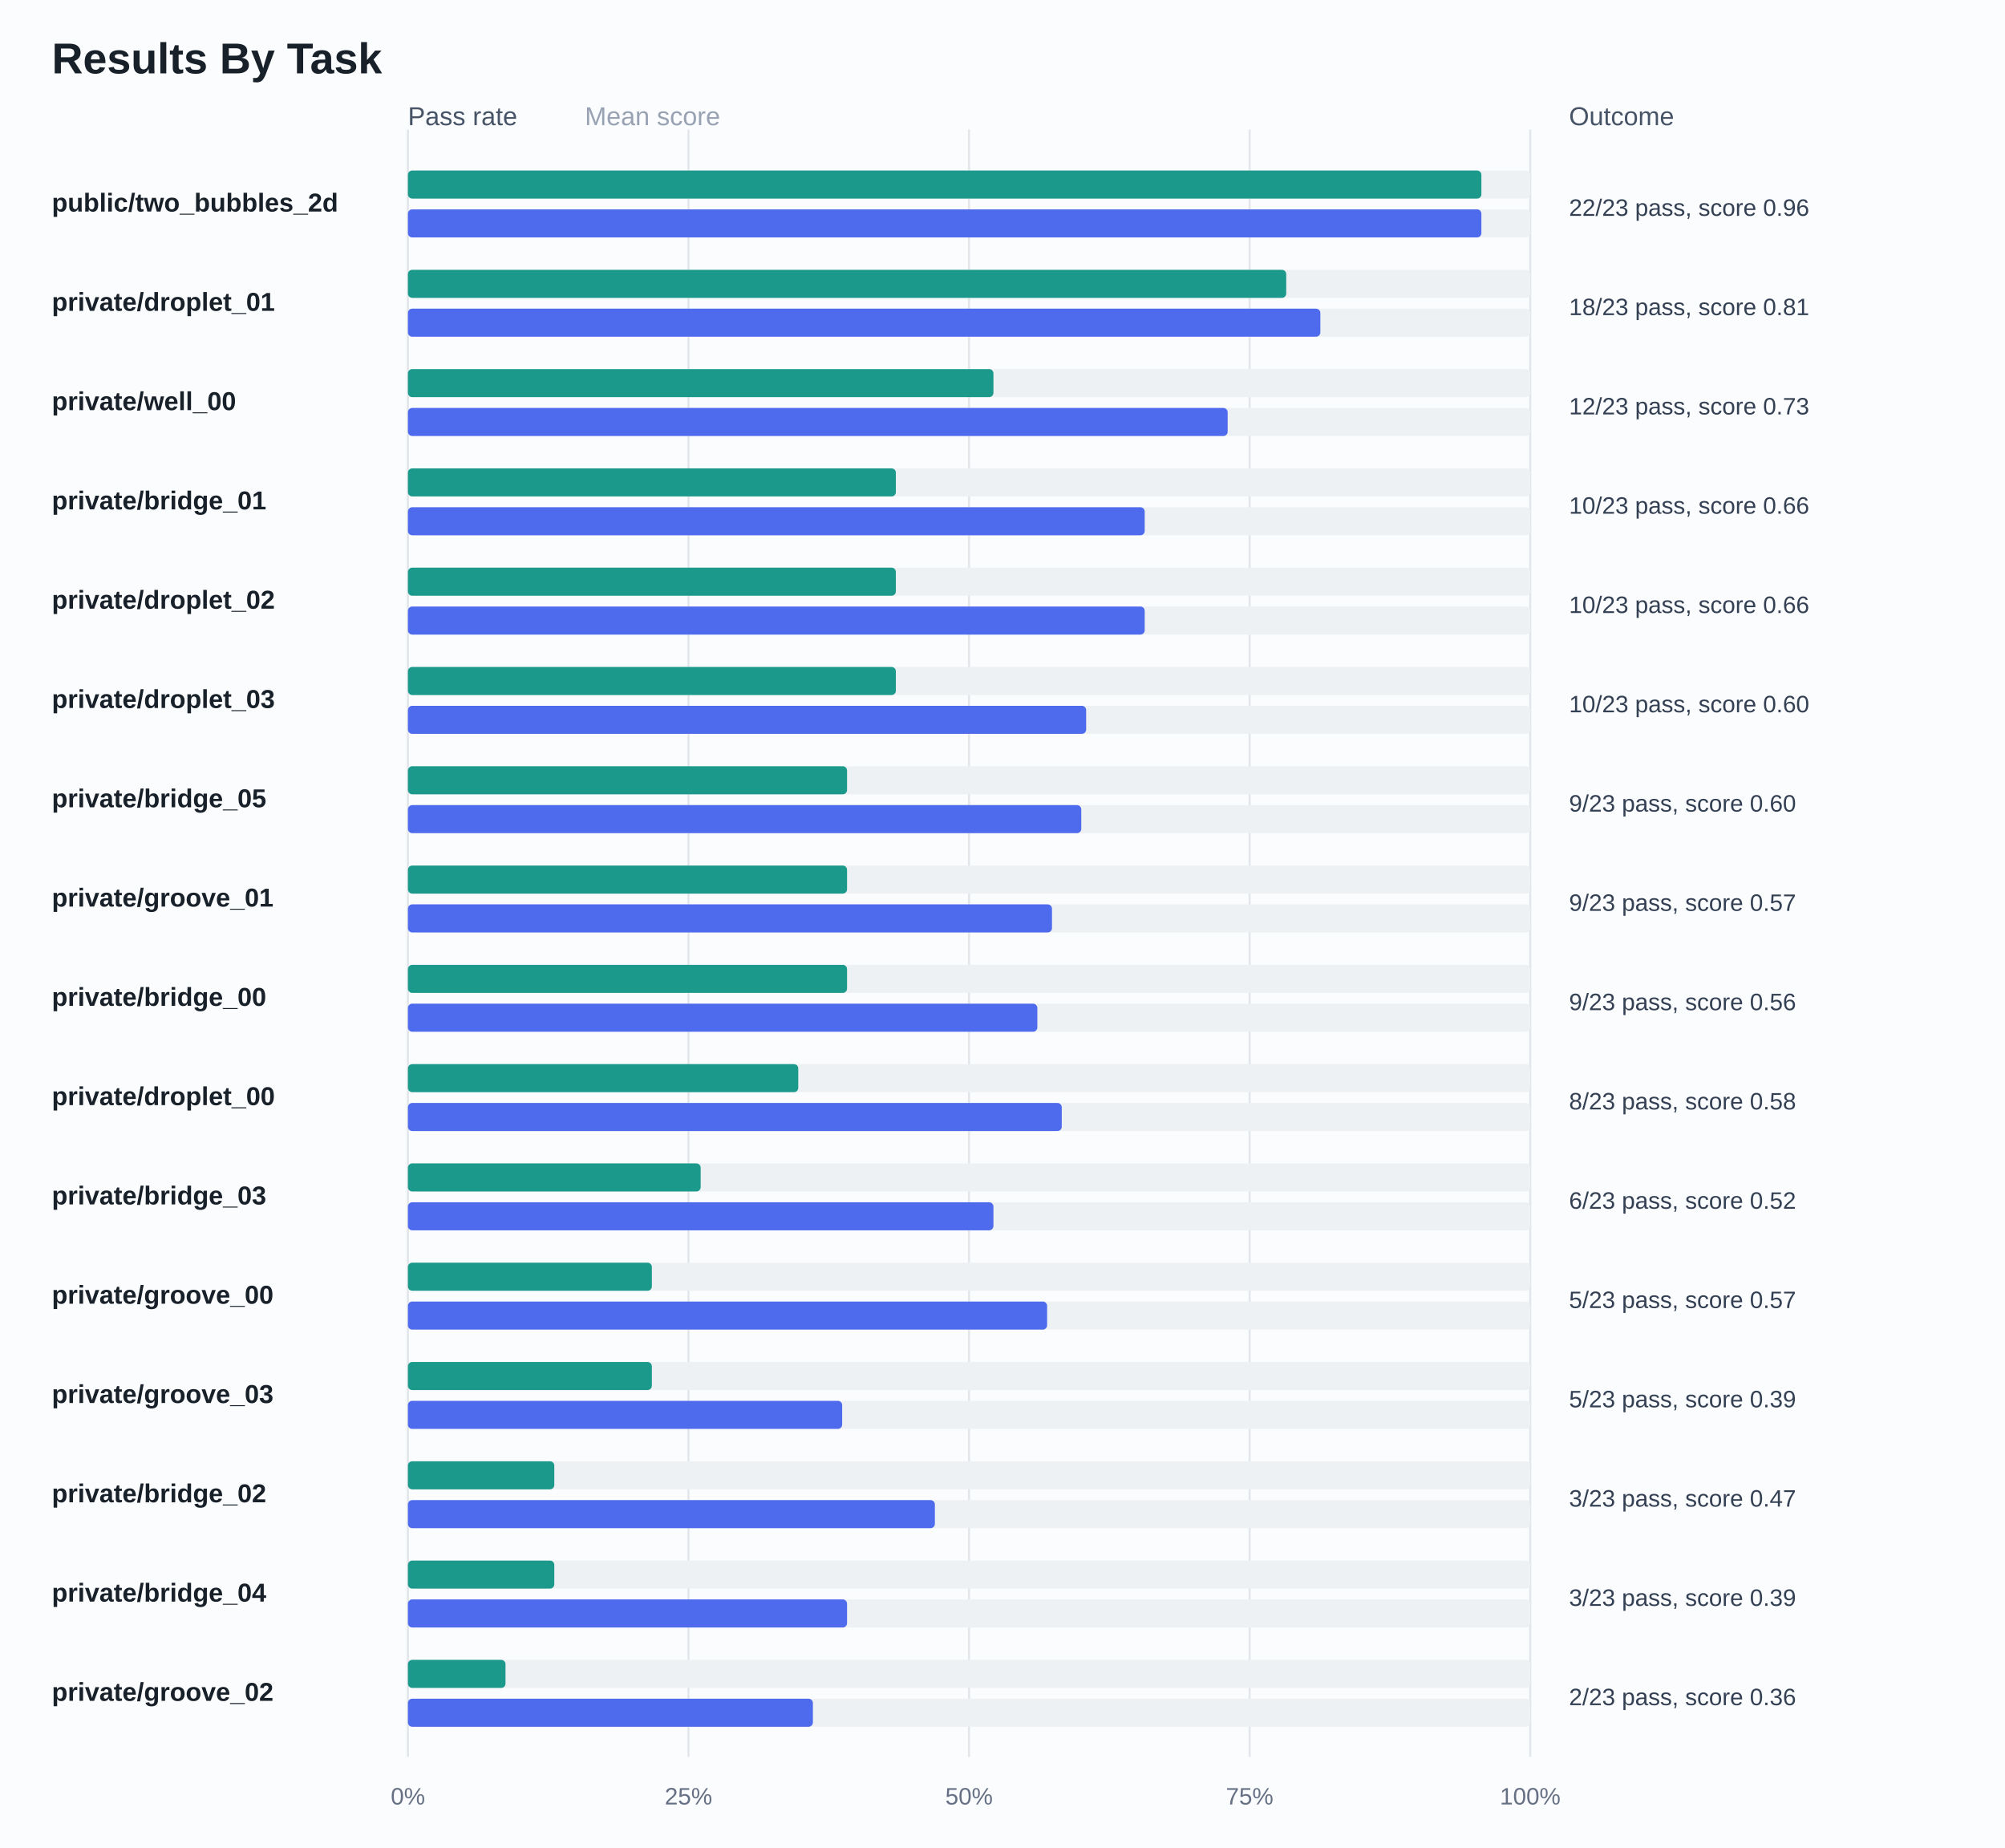
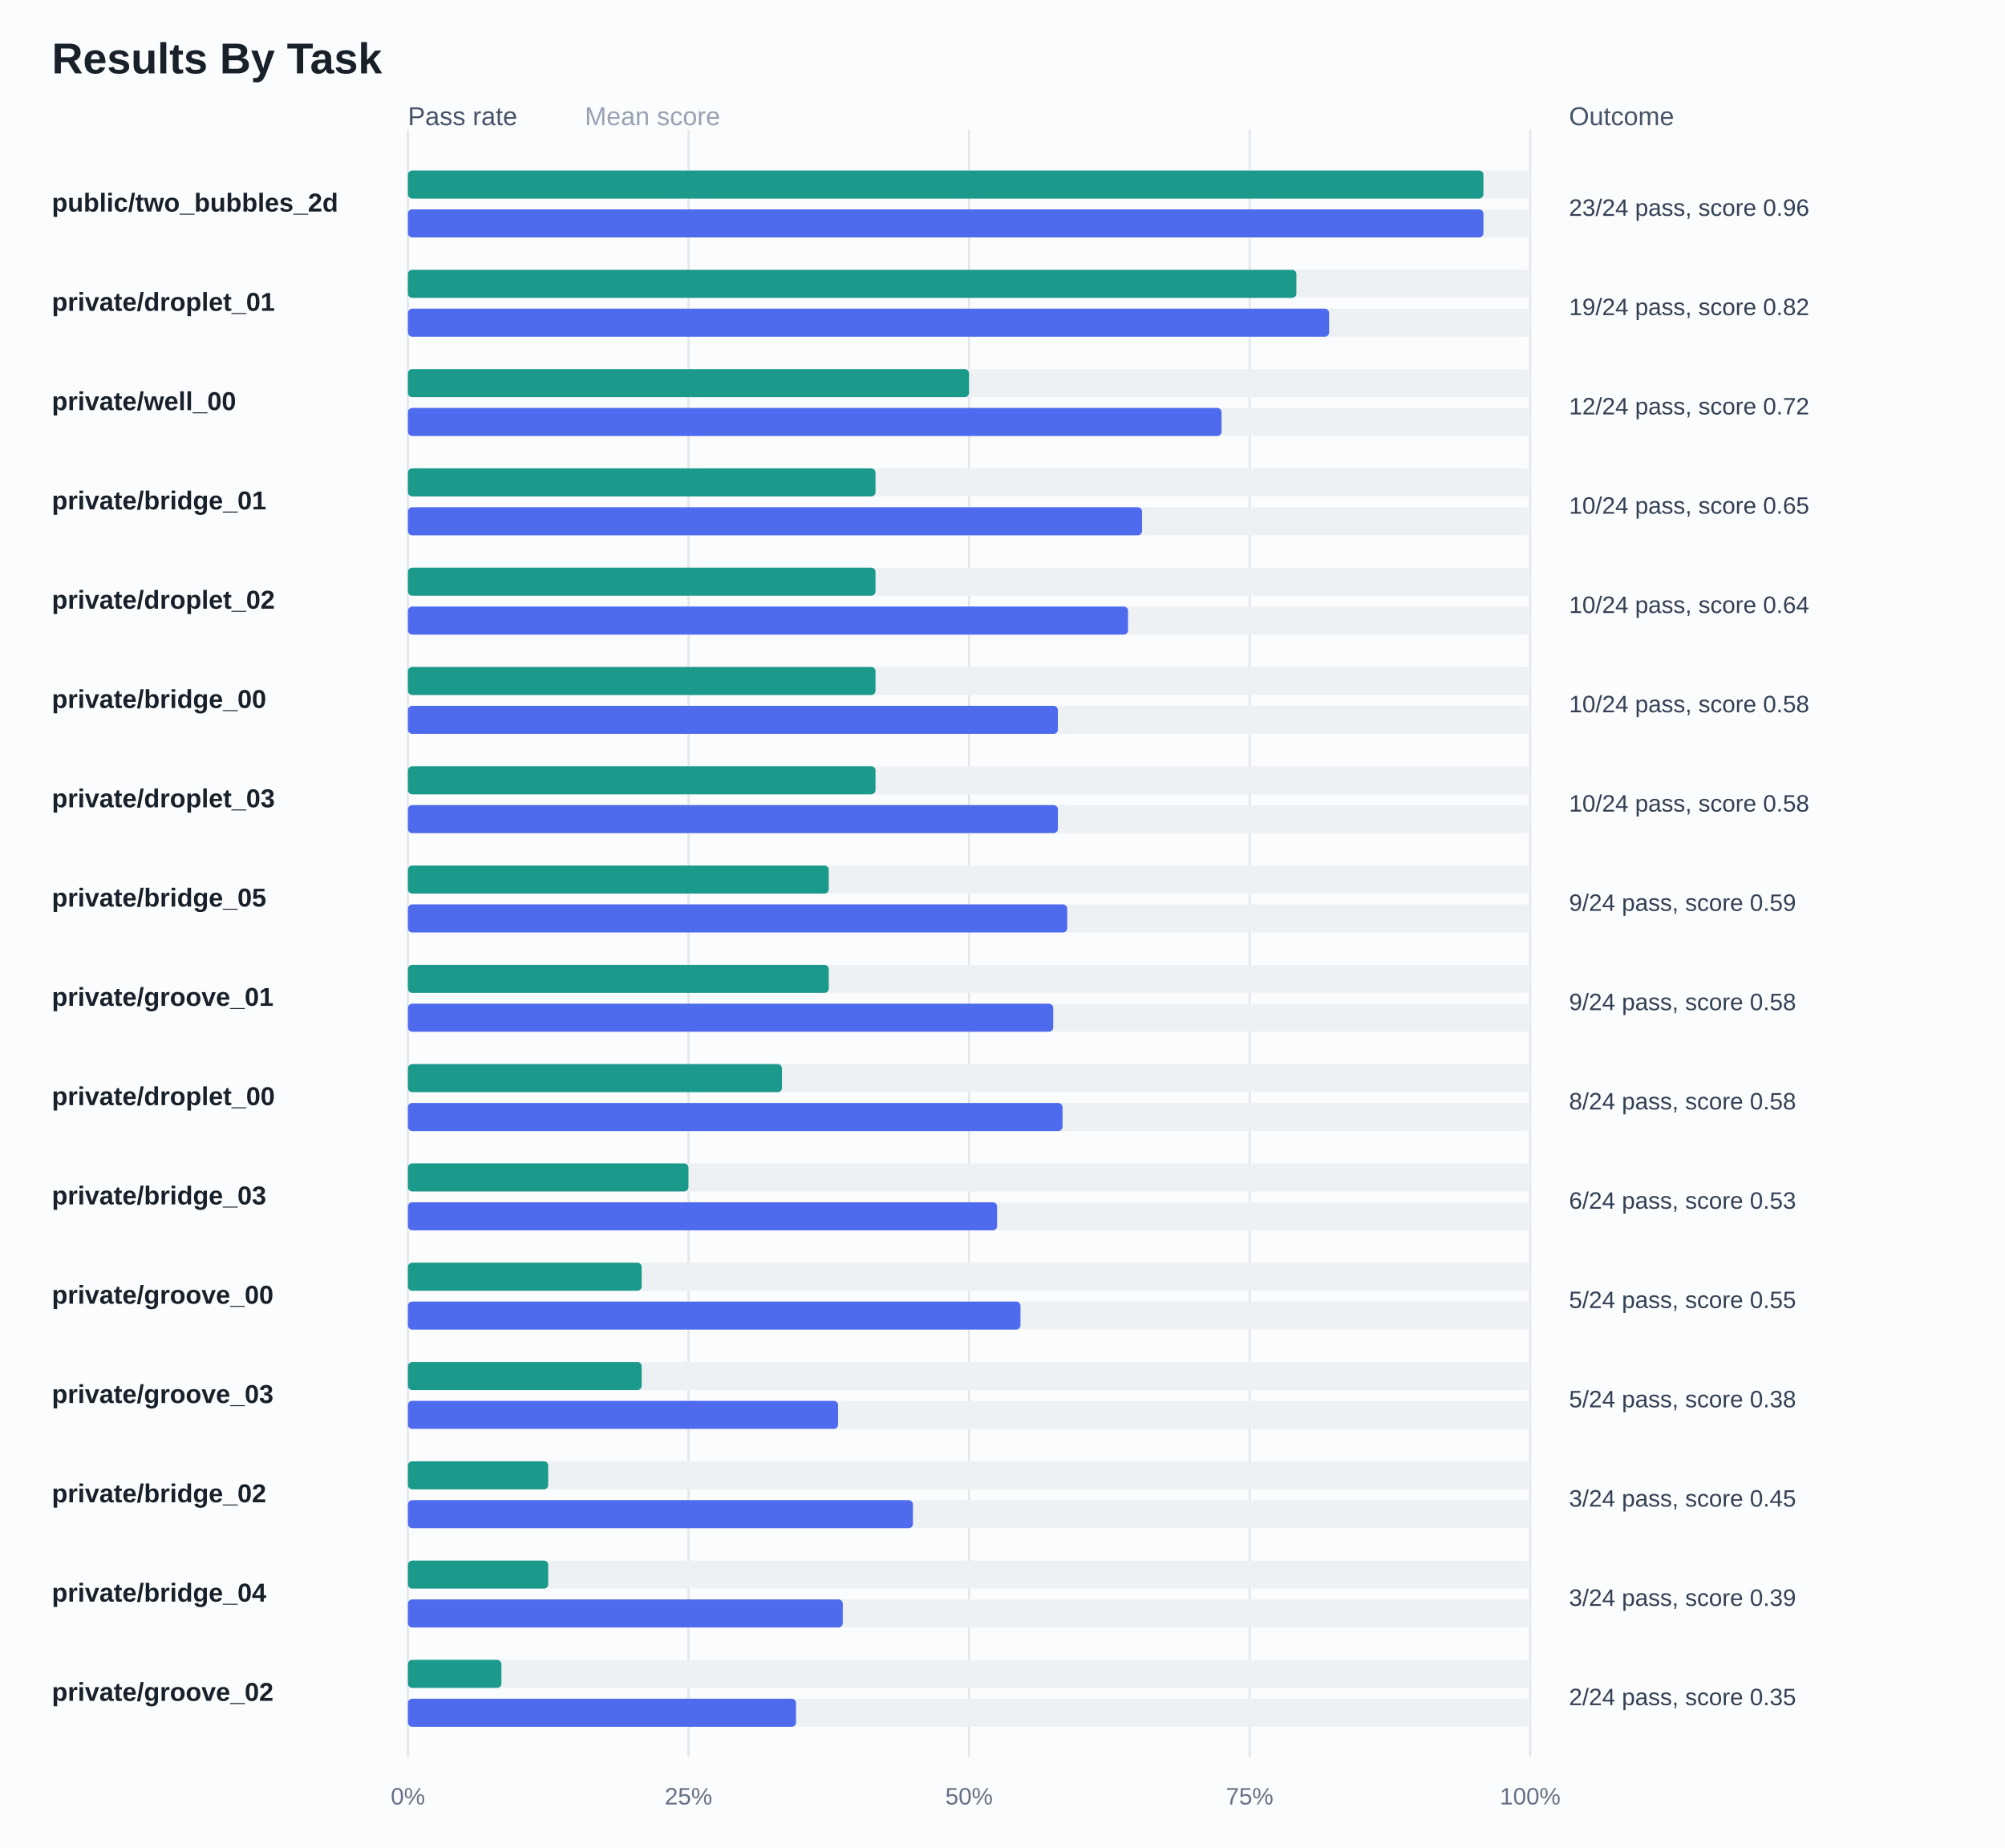
<svg xmlns="http://www.w3.org/2000/svg" width="929" height="856" viewBox="0 0 929 856">
  <rect width="100%" height="100%" fill="#fbfcfd" />
  <style>text{font-family:ui-sans-serif,system-ui,-apple-system,BlinkMacSystemFont,"Segoe UI",Arial,sans-serif;text-rendering:geometricPrecision;font-kerning:normal}.numeric{font-variant-numeric:tabular-nums;font-feature-settings:"tnum" 1,"kern" 1}</style>
  <text x="24.00" y="34.00" font-size="20" font-weight="700" text-anchor="start" fill="#18202a">Results By Task</text>
  <text x="189.00" y="58.00" font-size="12" font-weight="400" text-anchor="start" fill="#475467">Pass rate</text>
  <text x="271.00" y="58.00" font-size="12" font-weight="400" text-anchor="start" fill="#98a2b3">Mean score</text>
  <text x="727.00" y="58.00" font-size="12" font-weight="400" text-anchor="start" fill="#475467">Outcome</text>
  <line x1="189.00" y1="60" x2="189.00" y2="814" stroke="#e3e7eb" />
  <text x="189.00" y="836.00" font-size="11" font-weight="400" text-anchor="middle" fill="#667085">0%</text>
  <line x1="319.00" y1="60" x2="319.00" y2="814" stroke="#e3e7eb" />
  <text x="319.00" y="836.00" font-size="11" font-weight="400" text-anchor="middle" fill="#667085">25%</text>
  <line x1="449.00" y1="60" x2="449.00" y2="814" stroke="#e3e7eb" />
  <text x="449.00" y="836.00" font-size="11" font-weight="400" text-anchor="middle" fill="#667085">50%</text>
  <line x1="579.00" y1="60" x2="579.00" y2="814" stroke="#e3e7eb" />
  <text x="579.00" y="836.00" font-size="11" font-weight="400" text-anchor="middle" fill="#667085">75%</text>
  <line x1="709.00" y1="60" x2="709.00" y2="814" stroke="#e3e7eb" />
  <text x="709.00" y="836.00" font-size="11" font-weight="400" text-anchor="middle" fill="#667085">100%</text>
  <text x="24.00" y="98.00" font-size="12" font-weight="600" text-anchor="start" fill="#18202a">public/two_bubbles_2d</text>
  <rect x="189" y="79" width="520" height="13" rx="2" fill="#eef1f4" />
  <rect x="189" y="97" width="520" height="13" rx="2" fill="#eef1f4" />
-   <rect x="189" y="79" width="497.39" height="13" rx="2" fill="#1b998b" />
-   <rect x="189" y="97" width="497.39" height="13" rx="2" fill="#4f6bed" />
-   <text class="numeric" x="727.00" y="100.00" font-size="11" font-weight="400" text-anchor="start" fill="#344054">22/23 pass, score 0.96</text>
+   <rect x="189" y="79" width="498.33" height="13" rx="2" fill="#1b998b" />
+   <rect x="189" y="97" width="498.33" height="13" rx="2" fill="#4f6bed" />
+   <text class="numeric" x="727.00" y="100.00" font-size="11" font-weight="400" text-anchor="start" fill="#344054">23/24 pass, score 0.96</text>
  <text x="24.00" y="144.00" font-size="12" font-weight="600" text-anchor="start" fill="#18202a">private/droplet_01</text>
  <rect x="189" y="125" width="520" height="13" rx="2" fill="#eef1f4" />
  <rect x="189" y="143" width="520" height="13" rx="2" fill="#eef1f4" />
-   <rect x="189" y="125" width="406.96" height="13" rx="2" fill="#1b998b" />
-   <rect x="189" y="143" width="422.78" height="13" rx="2" fill="#4f6bed" />
-   <text class="numeric" x="727.00" y="146.00" font-size="11" font-weight="400" text-anchor="start" fill="#344054">18/23 pass, score 0.81</text>
+   <rect x="189" y="125" width="411.67" height="13" rx="2" fill="#1b998b" />
+   <rect x="189" y="143" width="426.83" height="13" rx="2" fill="#4f6bed" />
+   <text class="numeric" x="727.00" y="146.00" font-size="11" font-weight="400" text-anchor="start" fill="#344054">19/24 pass, score 0.82</text>
  <text x="24.00" y="190.00" font-size="12" font-weight="600" text-anchor="start" fill="#18202a">private/well_00</text>
  <rect x="189" y="171" width="520" height="13" rx="2" fill="#eef1f4" />
  <rect x="189" y="189" width="520" height="13" rx="2" fill="#eef1f4" />
-   <rect x="189" y="171" width="271.30" height="13" rx="2" fill="#1b998b" />
-   <rect x="189" y="189" width="379.83" height="13" rx="2" fill="#4f6bed" />
-   <text class="numeric" x="727.00" y="192.00" font-size="11" font-weight="400" text-anchor="start" fill="#344054">12/23 pass, score 0.73</text>
+   <rect x="189" y="171" width="260.00" height="13" rx="2" fill="#1b998b" />
+   <rect x="189" y="189" width="377.00" height="13" rx="2" fill="#4f6bed" />
+   <text class="numeric" x="727.00" y="192.00" font-size="11" font-weight="400" text-anchor="start" fill="#344054">12/24 pass, score 0.72</text>
  <text x="24.00" y="236.00" font-size="12" font-weight="600" text-anchor="start" fill="#18202a">private/bridge_01</text>
  <rect x="189" y="217" width="520" height="13" rx="2" fill="#eef1f4" />
  <rect x="189" y="235" width="520" height="13" rx="2" fill="#eef1f4" />
-   <rect x="189" y="217" width="226.09" height="13" rx="2" fill="#1b998b" />
-   <rect x="189" y="235" width="341.39" height="13" rx="2" fill="#4f6bed" />
-   <text class="numeric" x="727.00" y="238.00" font-size="11" font-weight="400" text-anchor="start" fill="#344054">10/23 pass, score 0.66</text>
+   <rect x="189" y="217" width="216.67" height="13" rx="2" fill="#1b998b" />
+   <rect x="189" y="235" width="340.17" height="13" rx="2" fill="#4f6bed" />
+   <text class="numeric" x="727.00" y="238.00" font-size="11" font-weight="400" text-anchor="start" fill="#344054">10/24 pass, score 0.65</text>
  <text x="24.00" y="282.00" font-size="12" font-weight="600" text-anchor="start" fill="#18202a">private/droplet_02</text>
  <rect x="189" y="263" width="520" height="13" rx="2" fill="#eef1f4" />
  <rect x="189" y="281" width="520" height="13" rx="2" fill="#eef1f4" />
-   <rect x="189" y="263" width="226.09" height="13" rx="2" fill="#1b998b" />
-   <rect x="189" y="281" width="341.39" height="13" rx="2" fill="#4f6bed" />
-   <text class="numeric" x="727.00" y="284.00" font-size="11" font-weight="400" text-anchor="start" fill="#344054">10/23 pass, score 0.66</text>
-   <text x="24.00" y="328.00" font-size="12" font-weight="600" text-anchor="start" fill="#18202a">private/droplet_03</text>
+   <rect x="189" y="263" width="216.67" height="13" rx="2" fill="#1b998b" />
+   <rect x="189" y="281" width="333.67" height="13" rx="2" fill="#4f6bed" />
+   <text class="numeric" x="727.00" y="284.00" font-size="11" font-weight="400" text-anchor="start" fill="#344054">10/24 pass, score 0.64</text>
+   <text x="24.00" y="328.00" font-size="12" font-weight="600" text-anchor="start" fill="#18202a">private/bridge_00</text>
  <rect x="189" y="309" width="520" height="13" rx="2" fill="#eef1f4" />
  <rect x="189" y="327" width="520" height="13" rx="2" fill="#eef1f4" />
-   <rect x="189" y="309" width="226.09" height="13" rx="2" fill="#1b998b" />
-   <rect x="189" y="327" width="314.26" height="13" rx="2" fill="#4f6bed" />
-   <text class="numeric" x="727.00" y="330.00" font-size="11" font-weight="400" text-anchor="start" fill="#344054">10/23 pass, score 0.60</text>
-   <text x="24.00" y="374.00" font-size="12" font-weight="600" text-anchor="start" fill="#18202a">private/bridge_05</text>
+   <rect x="189" y="309" width="216.67" height="13" rx="2" fill="#1b998b" />
+   <rect x="189" y="327" width="301.17" height="13" rx="2" fill="#4f6bed" />
+   <text class="numeric" x="727.00" y="330.00" font-size="11" font-weight="400" text-anchor="start" fill="#344054">10/24 pass, score 0.58</text>
+   <text x="24.00" y="374.00" font-size="12" font-weight="600" text-anchor="start" fill="#18202a">private/droplet_03</text>
  <rect x="189" y="355" width="520" height="13" rx="2" fill="#eef1f4" />
  <rect x="189" y="373" width="520" height="13" rx="2" fill="#eef1f4" />
-   <rect x="189" y="355" width="203.48" height="13" rx="2" fill="#1b998b" />
-   <rect x="189" y="373" width="312.00" height="13" rx="2" fill="#4f6bed" />
-   <text class="numeric" x="727.00" y="376.00" font-size="11" font-weight="400" text-anchor="start" fill="#344054">9/23 pass, score 0.60</text>
-   <text x="24.00" y="420.00" font-size="12" font-weight="600" text-anchor="start" fill="#18202a">private/groove_01</text>
+   <rect x="189" y="355" width="216.67" height="13" rx="2" fill="#1b998b" />
+   <rect x="189" y="373" width="301.17" height="13" rx="2" fill="#4f6bed" />
+   <text class="numeric" x="727.00" y="376.00" font-size="11" font-weight="400" text-anchor="start" fill="#344054">10/24 pass, score 0.58</text>
+   <text x="24.00" y="420.00" font-size="12" font-weight="600" text-anchor="start" fill="#18202a">private/bridge_05</text>
  <rect x="189" y="401" width="520" height="13" rx="2" fill="#eef1f4" />
  <rect x="189" y="419" width="520" height="13" rx="2" fill="#eef1f4" />
-   <rect x="189" y="401" width="203.48" height="13" rx="2" fill="#1b998b" />
-   <rect x="189" y="419" width="298.43" height="13" rx="2" fill="#4f6bed" />
-   <text class="numeric" x="727.00" y="422.00" font-size="11" font-weight="400" text-anchor="start" fill="#344054">9/23 pass, score 0.57</text>
-   <text x="24.00" y="466.00" font-size="12" font-weight="600" text-anchor="start" fill="#18202a">private/bridge_00</text>
+   <rect x="189" y="401" width="195.00" height="13" rx="2" fill="#1b998b" />
+   <rect x="189" y="419" width="305.50" height="13" rx="2" fill="#4f6bed" />
+   <text class="numeric" x="727.00" y="422.00" font-size="11" font-weight="400" text-anchor="start" fill="#344054">9/24 pass, score 0.59</text>
+   <text x="24.00" y="466.00" font-size="12" font-weight="600" text-anchor="start" fill="#18202a">private/groove_01</text>
  <rect x="189" y="447" width="520" height="13" rx="2" fill="#eef1f4" />
  <rect x="189" y="465" width="520" height="13" rx="2" fill="#eef1f4" />
-   <rect x="189" y="447" width="203.48" height="13" rx="2" fill="#1b998b" />
-   <rect x="189" y="465" width="291.65" height="13" rx="2" fill="#4f6bed" />
-   <text class="numeric" x="727.00" y="468.00" font-size="11" font-weight="400" text-anchor="start" fill="#344054">9/23 pass, score 0.56</text>
+   <rect x="189" y="447" width="195.00" height="13" rx="2" fill="#1b998b" />
+   <rect x="189" y="465" width="299.00" height="13" rx="2" fill="#4f6bed" />
+   <text class="numeric" x="727.00" y="468.00" font-size="11" font-weight="400" text-anchor="start" fill="#344054">9/24 pass, score 0.58</text>
  <text x="24.00" y="512.00" font-size="12" font-weight="600" text-anchor="start" fill="#18202a">private/droplet_00</text>
  <rect x="189" y="493" width="520" height="13" rx="2" fill="#eef1f4" />
  <rect x="189" y="511" width="520" height="13" rx="2" fill="#eef1f4" />
-   <rect x="189" y="493" width="180.87" height="13" rx="2" fill="#1b998b" />
-   <rect x="189" y="511" width="302.96" height="13" rx="2" fill="#4f6bed" />
-   <text class="numeric" x="727.00" y="514.00" font-size="11" font-weight="400" text-anchor="start" fill="#344054">8/23 pass, score 0.58</text>
+   <rect x="189" y="493" width="173.33" height="13" rx="2" fill="#1b998b" />
+   <rect x="189" y="511" width="303.33" height="13" rx="2" fill="#4f6bed" />
+   <text class="numeric" x="727.00" y="514.00" font-size="11" font-weight="400" text-anchor="start" fill="#344054">8/24 pass, score 0.58</text>
  <text x="24.00" y="558.00" font-size="12" font-weight="600" text-anchor="start" fill="#18202a">private/bridge_03</text>
  <rect x="189" y="539" width="520" height="13" rx="2" fill="#eef1f4" />
  <rect x="189" y="557" width="520" height="13" rx="2" fill="#eef1f4" />
-   <rect x="189" y="539" width="135.65" height="13" rx="2" fill="#1b998b" />
-   <rect x="189" y="557" width="271.30" height="13" rx="2" fill="#4f6bed" />
-   <text class="numeric" x="727.00" y="560.00" font-size="11" font-weight="400" text-anchor="start" fill="#344054">6/23 pass, score 0.52</text>
+   <rect x="189" y="539" width="130.00" height="13" rx="2" fill="#1b998b" />
+   <rect x="189" y="557" width="273.00" height="13" rx="2" fill="#4f6bed" />
+   <text class="numeric" x="727.00" y="560.00" font-size="11" font-weight="400" text-anchor="start" fill="#344054">6/24 pass, score 0.53</text>
  <text x="24.00" y="604.00" font-size="12" font-weight="600" text-anchor="start" fill="#18202a">private/groove_00</text>
  <rect x="189" y="585" width="520" height="13" rx="2" fill="#eef1f4" />
  <rect x="189" y="603" width="520" height="13" rx="2" fill="#eef1f4" />
-   <rect x="189" y="585" width="113.04" height="13" rx="2" fill="#1b998b" />
-   <rect x="189" y="603" width="296.17" height="13" rx="2" fill="#4f6bed" />
-   <text class="numeric" x="727.00" y="606.00" font-size="11" font-weight="400" text-anchor="start" fill="#344054">5/23 pass, score 0.57</text>
+   <rect x="189" y="585" width="108.33" height="13" rx="2" fill="#1b998b" />
+   <rect x="189" y="603" width="283.83" height="13" rx="2" fill="#4f6bed" />
+   <text class="numeric" x="727.00" y="606.00" font-size="11" font-weight="400" text-anchor="start" fill="#344054">5/24 pass, score 0.55</text>
  <text x="24.00" y="650.00" font-size="12" font-weight="600" text-anchor="start" fill="#18202a">private/groove_03</text>
  <rect x="189" y="631" width="520" height="13" rx="2" fill="#eef1f4" />
  <rect x="189" y="649" width="520" height="13" rx="2" fill="#eef1f4" />
-   <rect x="189" y="631" width="113.04" height="13" rx="2" fill="#1b998b" />
-   <rect x="189" y="649" width="201.22" height="13" rx="2" fill="#4f6bed" />
-   <text class="numeric" x="727.00" y="652.00" font-size="11" font-weight="400" text-anchor="start" fill="#344054">5/23 pass, score 0.39</text>
+   <rect x="189" y="631" width="108.33" height="13" rx="2" fill="#1b998b" />
+   <rect x="189" y="649" width="199.33" height="13" rx="2" fill="#4f6bed" />
+   <text class="numeric" x="727.00" y="652.00" font-size="11" font-weight="400" text-anchor="start" fill="#344054">5/24 pass, score 0.38</text>
  <text x="24.00" y="696.00" font-size="12" font-weight="600" text-anchor="start" fill="#18202a">private/bridge_02</text>
  <rect x="189" y="677" width="520" height="13" rx="2" fill="#eef1f4" />
  <rect x="189" y="695" width="520" height="13" rx="2" fill="#eef1f4" />
-   <rect x="189" y="677" width="67.83" height="13" rx="2" fill="#1b998b" />
-   <rect x="189" y="695" width="244.17" height="13" rx="2" fill="#4f6bed" />
-   <text class="numeric" x="727.00" y="698.00" font-size="11" font-weight="400" text-anchor="start" fill="#344054">3/23 pass, score 0.47</text>
+   <rect x="189" y="677" width="65.00" height="13" rx="2" fill="#1b998b" />
+   <rect x="189" y="695" width="234.00" height="13" rx="2" fill="#4f6bed" />
+   <text class="numeric" x="727.00" y="698.00" font-size="11" font-weight="400" text-anchor="start" fill="#344054">3/24 pass, score 0.45</text>
  <text x="24.00" y="742.00" font-size="12" font-weight="600" text-anchor="start" fill="#18202a">private/bridge_04</text>
  <rect x="189" y="723" width="520" height="13" rx="2" fill="#eef1f4" />
  <rect x="189" y="741" width="520" height="13" rx="2" fill="#eef1f4" />
-   <rect x="189" y="723" width="67.83" height="13" rx="2" fill="#1b998b" />
-   <rect x="189" y="741" width="203.48" height="13" rx="2" fill="#4f6bed" />
-   <text class="numeric" x="727.00" y="744.00" font-size="11" font-weight="400" text-anchor="start" fill="#344054">3/23 pass, score 0.39</text>
+   <rect x="189" y="723" width="65.00" height="13" rx="2" fill="#1b998b" />
+   <rect x="189" y="741" width="201.50" height="13" rx="2" fill="#4f6bed" />
+   <text class="numeric" x="727.00" y="744.00" font-size="11" font-weight="400" text-anchor="start" fill="#344054">3/24 pass, score 0.39</text>
  <text x="24.00" y="788.00" font-size="12" font-weight="600" text-anchor="start" fill="#18202a">private/groove_02</text>
  <rect x="189" y="769" width="520" height="13" rx="2" fill="#eef1f4" />
  <rect x="189" y="787" width="520" height="13" rx="2" fill="#eef1f4" />
-   <rect x="189" y="769" width="45.22" height="13" rx="2" fill="#1b998b" />
-   <rect x="189" y="787" width="187.65" height="13" rx="2" fill="#4f6bed" />
-   <text class="numeric" x="727.00" y="790.00" font-size="11" font-weight="400" text-anchor="start" fill="#344054">2/23 pass, score 0.36</text>
+   <rect x="189" y="769" width="43.33" height="13" rx="2" fill="#1b998b" />
+   <rect x="189" y="787" width="179.83" height="13" rx="2" fill="#4f6bed" />
+   <text class="numeric" x="727.00" y="790.00" font-size="11" font-weight="400" text-anchor="start" fill="#344054">2/24 pass, score 0.35</text>
</svg>
